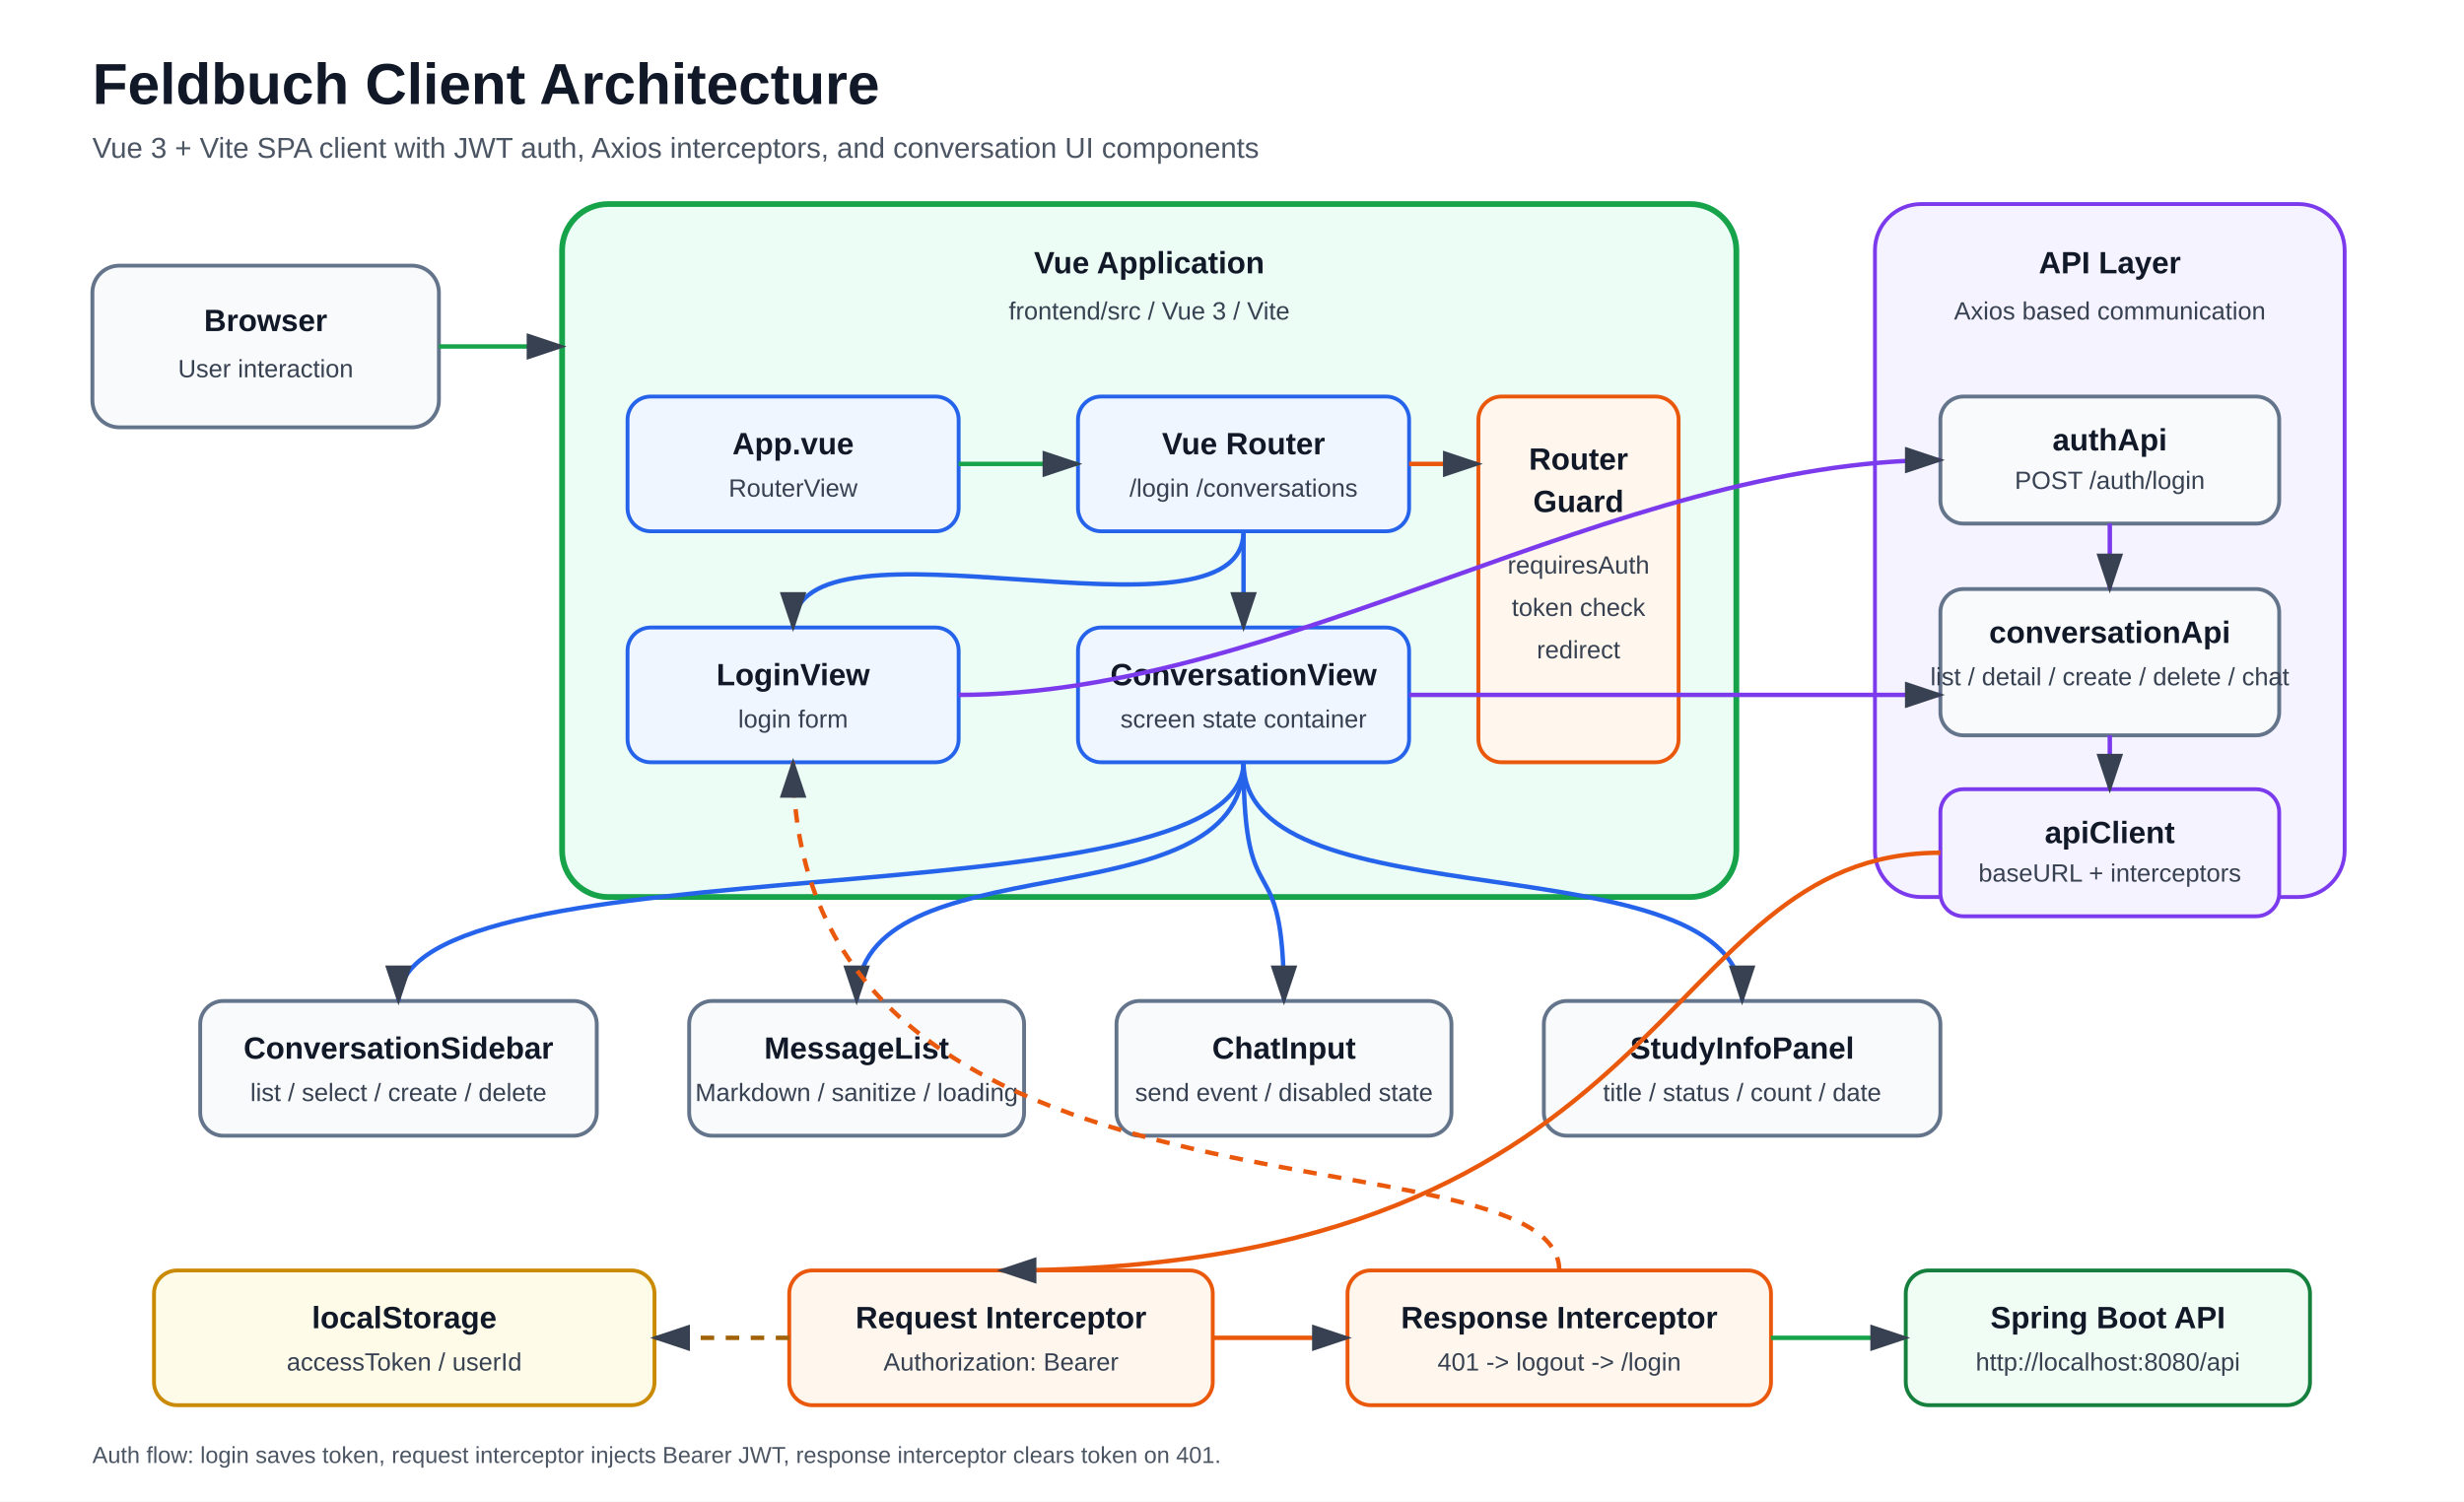
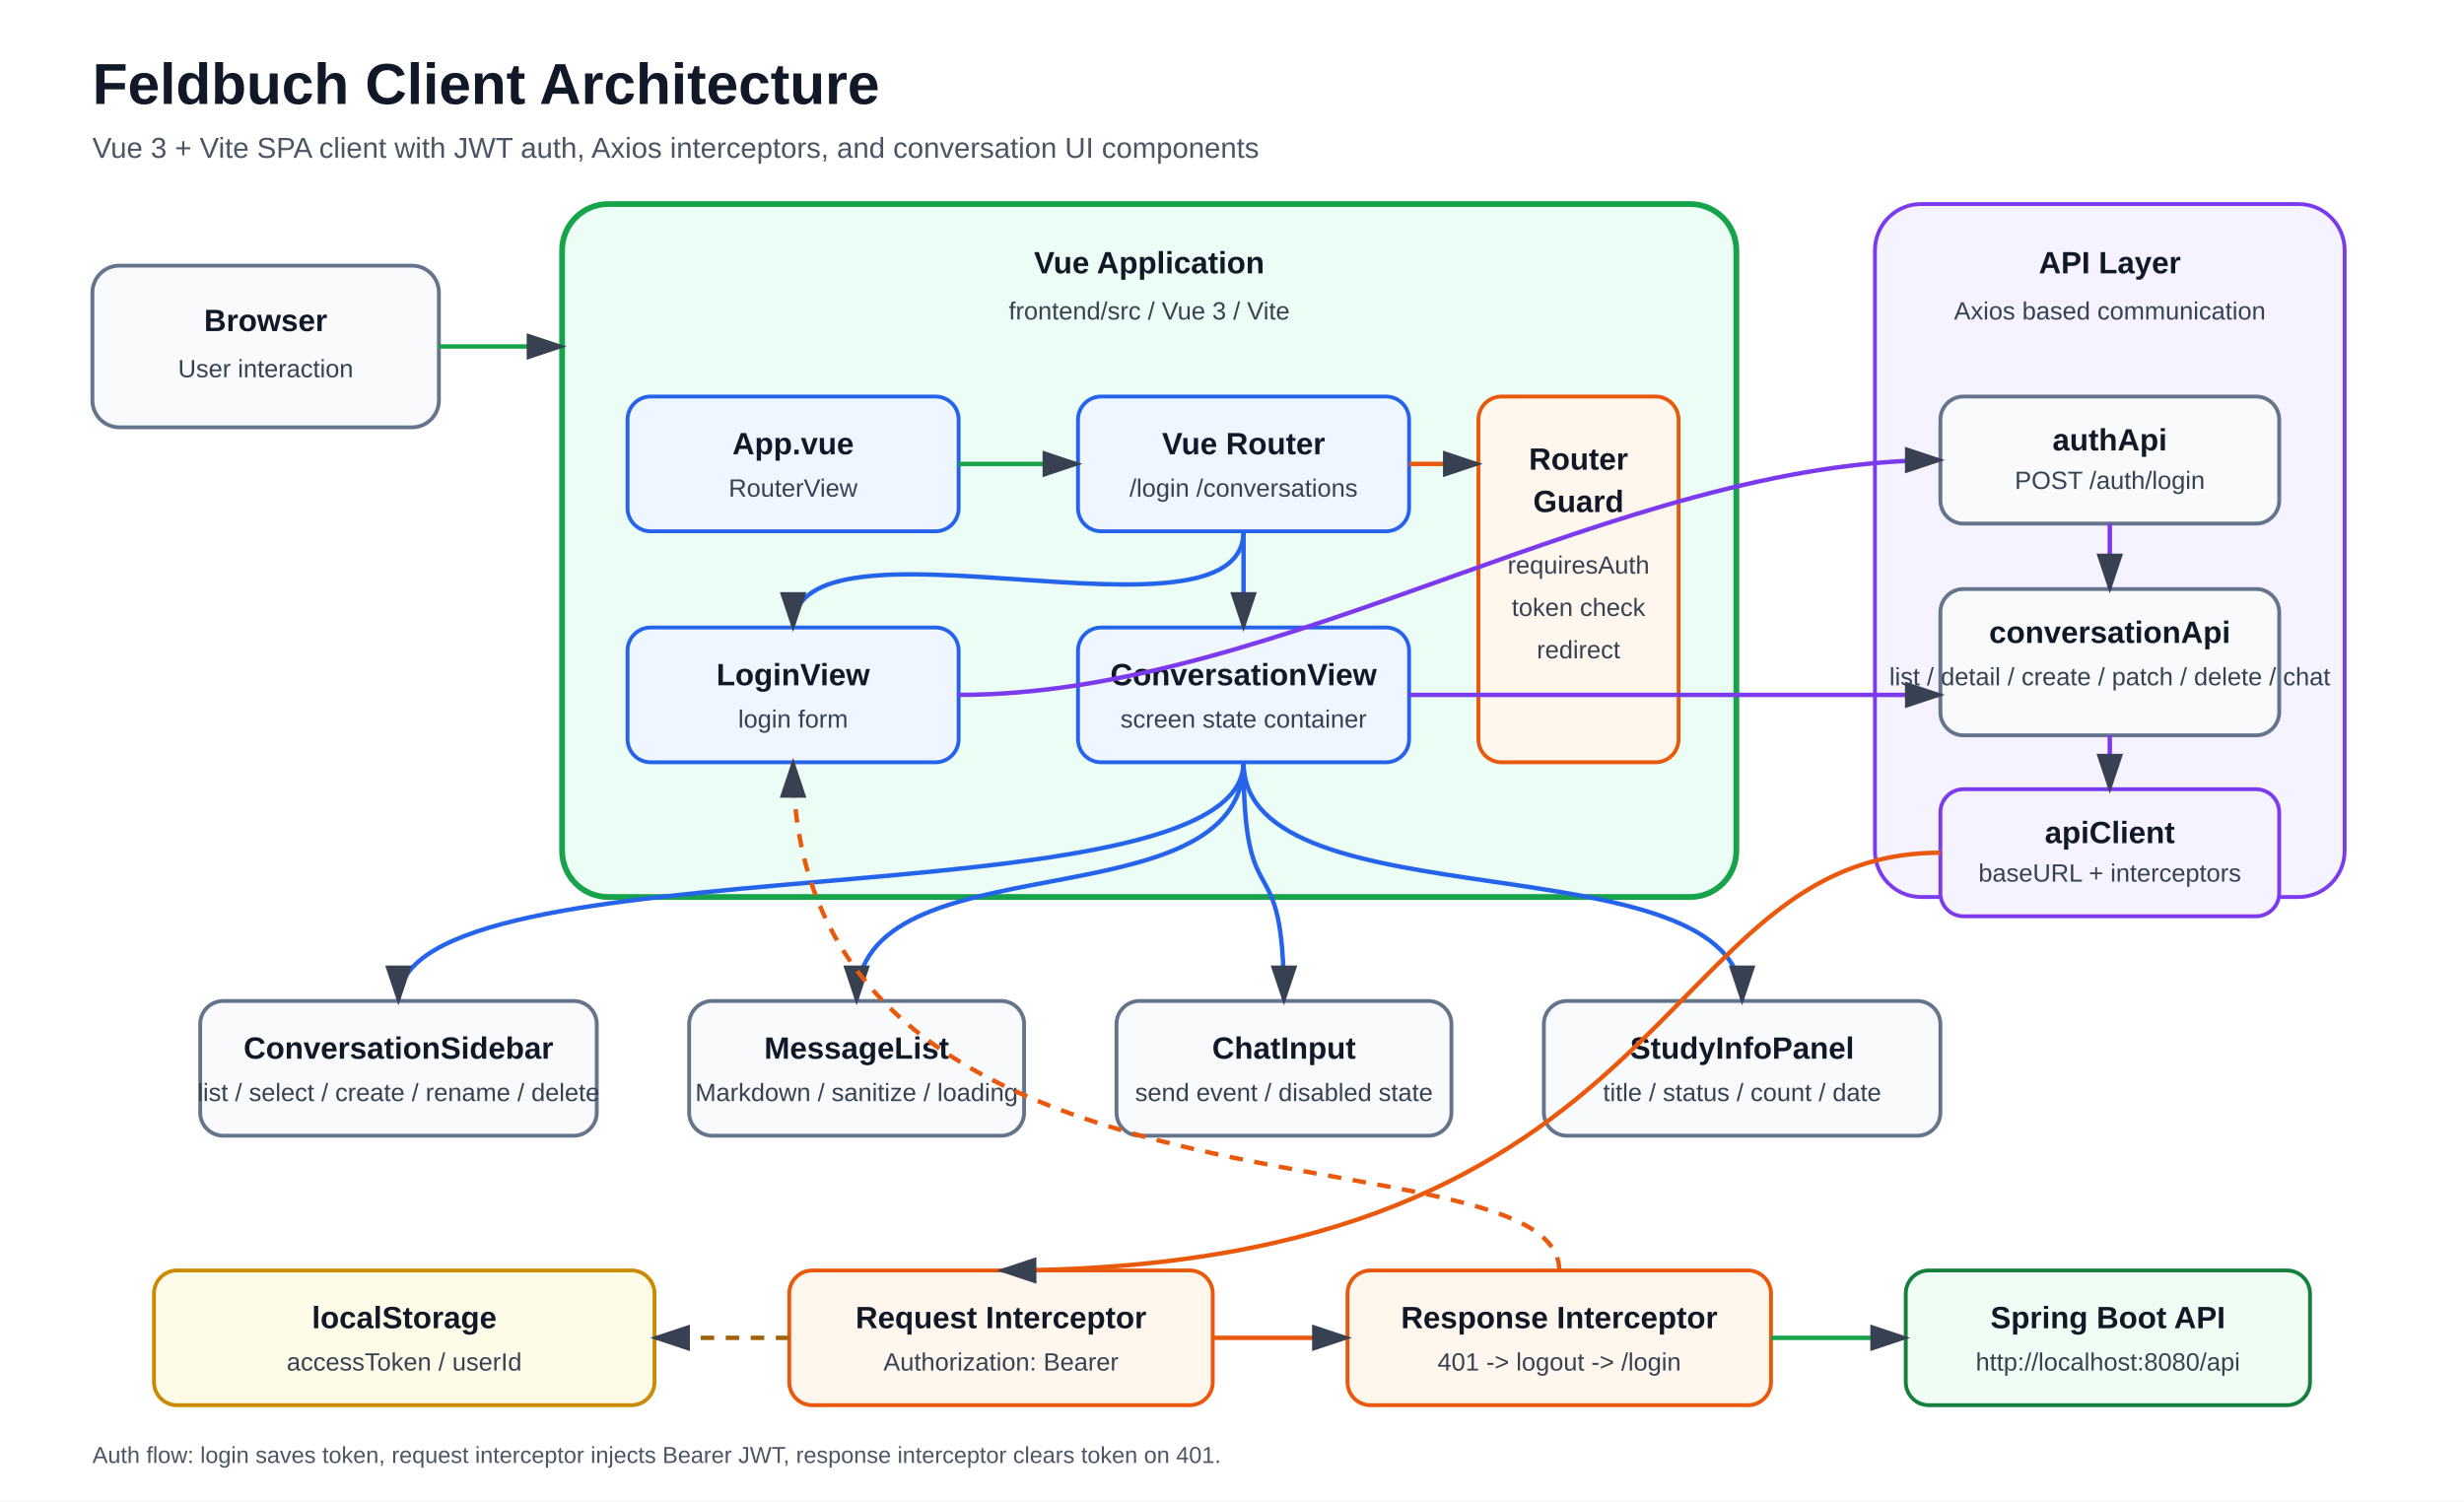
<svg xmlns="http://www.w3.org/2000/svg" viewBox="0 0 1280 780" role="img" aria-labelledby="title desc">
  <defs>
    <style>
      .title { font: 700 30px Arial, Helvetica, sans-serif; fill: #111827; }
      .subtitle { font: 500 15px Arial, Helvetica, sans-serif; fill: #4b5563; }
      .label { font: 700 16px Arial, Helvetica, sans-serif; fill: #111827; }
      .small { font: 500 13px Arial, Helvetica, sans-serif; fill: #374151; }
      .tiny { font: 500 12px Arial, Helvetica, sans-serif; fill: #4b5563; }
      .shell { fill: #ecfdf5; stroke: #16a34a; stroke-width: 3; }
      .view { fill: #eff6ff; stroke: #2563eb; stroke-width: 2; }
      .component { fill: #f8fafc; stroke: #64748b; stroke-width: 2; }
      .api { fill: #f5f3ff; stroke: #7c3aed; stroke-width: 2; }
      .auth { fill: #fff7ed; stroke: #ea580c; stroke-width: 2; }
      .storage { fill: #fefce8; stroke: #ca8a04; stroke-width: 2; }
      .server { fill: #f0fdf4; stroke: #15803d; stroke-width: 2; }
      .arrow { stroke: #374151; stroke-width: 2.3; fill: none; marker-end: url(#arrow); }
      .dashed { stroke-dasharray: 7 6; }
      .green { stroke: #16a34a; }
      .blue { stroke: #2563eb; }
      .purple { stroke: #7c3aed; }
      .orange { stroke: #ea580c; }
      .yellow { stroke: #a16207; }
    </style>
    <marker id="arrow" markerWidth="10" markerHeight="10" refX="8" refY="3" orient="auto" markerUnits="strokeWidth">
      <path d="M0,0 L0,6 L9,3 z" fill="#374151" />
    </marker>
  </defs>
  <rect width="1280" height="780" fill="#ffffff" />
  <text x="48" y="54" class="title">Feldbuch Client Architecture</text>
  <text x="48" y="82" class="subtitle">Vue 3 + Vite SPA client with JWT auth, Axios interceptors, and conversation UI components</text>
  <rect x="48" y="138" width="180" height="84" rx="14" class="component" />
  <text x="138" y="172" text-anchor="middle" class="label">Browser</text>
  <text x="138" y="196" text-anchor="middle" class="small">User interaction</text>
  <rect x="292" y="106" width="610" height="360" rx="24" class="shell" />
  <text x="597" y="142" text-anchor="middle" class="label">Vue Application</text>
  <text x="597" y="166" text-anchor="middle" class="small">frontend/src / Vue 3 / Vite</text>
  <rect x="326" y="206" width="172" height="70" rx="12" class="view" />
  <text x="412" y="236" text-anchor="middle" class="label">App.vue</text>
  <text x="412" y="258" text-anchor="middle" class="small">RouterView</text>
  <rect x="560" y="206" width="172" height="70" rx="12" class="view" />
  <text x="646" y="236" text-anchor="middle" class="label">Vue Router</text>
  <text x="646" y="258" text-anchor="middle" class="small">/login /conversations</text>
  <rect x="326" y="326" width="172" height="70" rx="12" class="view" />
  <text x="412" y="356" text-anchor="middle" class="label">LoginView</text>
  <text x="412" y="378" text-anchor="middle" class="small">login form</text>
  <rect x="560" y="326" width="172" height="70" rx="12" class="view" />
  <text x="646" y="356" text-anchor="middle" class="label">ConversationView</text>
  <text x="646" y="378" text-anchor="middle" class="small">screen state container</text>
  <rect x="768" y="206" width="104" height="190" rx="12" class="auth" />
  <text x="820" y="244" text-anchor="middle" class="label">Router</text>
  <text x="820" y="266" text-anchor="middle" class="label">Guard</text>
  <text x="820" y="298" text-anchor="middle" class="small">requiresAuth</text>
  <text x="820" y="320" text-anchor="middle" class="small">token check</text>
  <text x="820" y="342" text-anchor="middle" class="small">redirect</text>
  <path d="M228 180h64" class="arrow green" />
  <path d="M498 241h62" class="arrow green" />
  <path d="M646 276v50" class="arrow blue" />
  <path d="M646 276c0 66-234-16-234 50" class="arrow blue" />
  <path d="M732 241h36" class="arrow orange" />
  <rect x="104" y="520" width="206" height="70" rx="12" class="component" />
  <text x="207" y="550" text-anchor="middle" class="label">ConversationSidebar</text>
-   <text x="207" y="572" text-anchor="middle" class="small">list / select / create / delete</text>
+   <text x="207" y="572" text-anchor="middle" class="small">list / select / create / rename / delete</text>
  <rect x="358" y="520" width="174" height="70" rx="12" class="component" />
  <text x="445" y="550" text-anchor="middle" class="label">MessageList</text>
  <text x="445" y="572" text-anchor="middle" class="small">Markdown / sanitize / loading</text>
  <rect x="580" y="520" width="174" height="70" rx="12" class="component" />
  <text x="667" y="550" text-anchor="middle" class="label">ChatInput</text>
  <text x="667" y="572" text-anchor="middle" class="small">send event / disabled state</text>
  <rect x="802" y="520" width="206" height="70" rx="12" class="component" />
  <text x="905" y="550" text-anchor="middle" class="label">StudyInfoPanel</text>
  <text x="905" y="572" text-anchor="middle" class="small">title / status / count / date</text>
  <path d="M646 396c0 86-439 38-439 124" class="arrow blue" />
  <path d="M646 396c0 86-201 38-201 124" class="arrow blue" />
  <path d="M646 396c0 86 21 38 21 124" class="arrow blue" />
  <path d="M646 396c0 86 259 38 259 124" class="arrow blue" />
  <rect x="974" y="106" width="244" height="360" rx="24" class="api" />
  <text x="1096" y="142" text-anchor="middle" class="label">API Layer</text>
  <text x="1096" y="166" text-anchor="middle" class="small">Axios based communication</text>
  <rect x="1008" y="206" width="176" height="66" rx="12" class="component" />
  <text x="1096" y="234" text-anchor="middle" class="label">authApi</text>
  <text x="1096" y="254" text-anchor="middle" class="small">POST /auth/login</text>
  <rect x="1008" y="306" width="176" height="76" rx="12" class="component" />
  <text x="1096" y="334" text-anchor="middle" class="label">conversationApi</text>
-   <text x="1096" y="356" text-anchor="middle" class="small">list / detail / create / delete / chat</text>
+   <text x="1096" y="356" text-anchor="middle" class="small">list / detail / create / patch / delete / chat</text>
  <rect x="1008" y="410" width="176" height="66" rx="12" class="api" />
  <text x="1096" y="438" text-anchor="middle" class="label">apiClient</text>
  <text x="1096" y="458" text-anchor="middle" class="small">baseURL + interceptors</text>
  <path d="M498 361c168 0 342-122 510-122" class="arrow purple" />
  <path d="M732 361h276" class="arrow purple" />
  <path d="M1096 272v34" class="arrow purple" />
  <path d="M1096 382v28" class="arrow purple" />
  <rect x="80" y="660" width="260" height="70" rx="12" class="storage" />
  <text x="210" y="690" text-anchor="middle" class="label">localStorage</text>
  <text x="210" y="712" text-anchor="middle" class="small">accessToken / userId</text>
  <rect x="410" y="660" width="220" height="70" rx="12" class="auth" />
  <text x="520" y="690" text-anchor="middle" class="label">Request Interceptor</text>
  <text x="520" y="712" text-anchor="middle" class="small">Authorization: Bearer</text>
  <rect x="700" y="660" width="220" height="70" rx="12" class="auth" />
  <text x="810" y="690" text-anchor="middle" class="label">Response Interceptor</text>
  <text x="810" y="712" text-anchor="middle" class="small">401 -&gt; logout -&gt; /login</text>
  <rect x="990" y="660" width="210" height="70" rx="12" class="server" />
  <text x="1095" y="690" text-anchor="middle" class="label">Spring Boot API</text>
  <text x="1095" y="712" text-anchor="middle" class="small">http://localhost:8080/api</text>
  <path d="M1008 443c-150 0-132 217-488 217" class="arrow orange" />
  <path d="M410 695h-70" class="arrow yellow dashed" />
  <path d="M630 695h70" class="arrow orange" />
  <path d="M920 695h70" class="arrow green" />
  <path d="M810 660c0-78-398-8-398-264" class="arrow orange dashed" />
  <text x="48" y="760" class="tiny">Auth flow: login saves token, request interceptor injects Bearer JWT, response interceptor clears token on 401.</text>
</svg>
